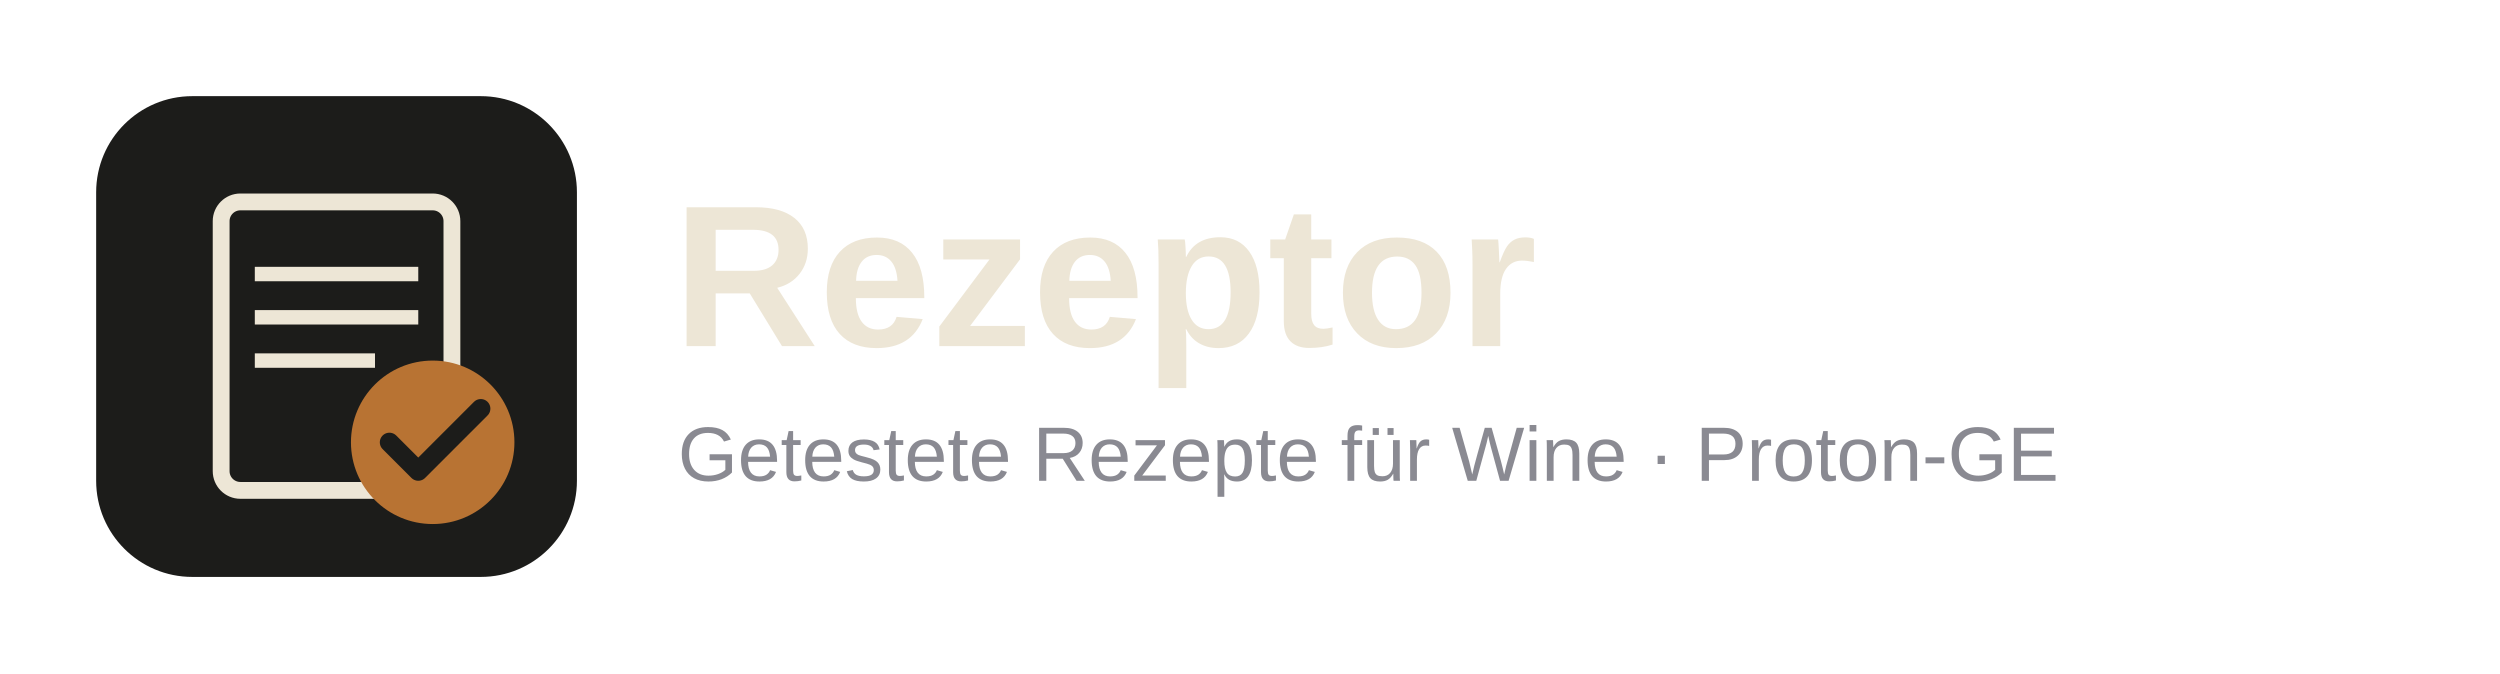
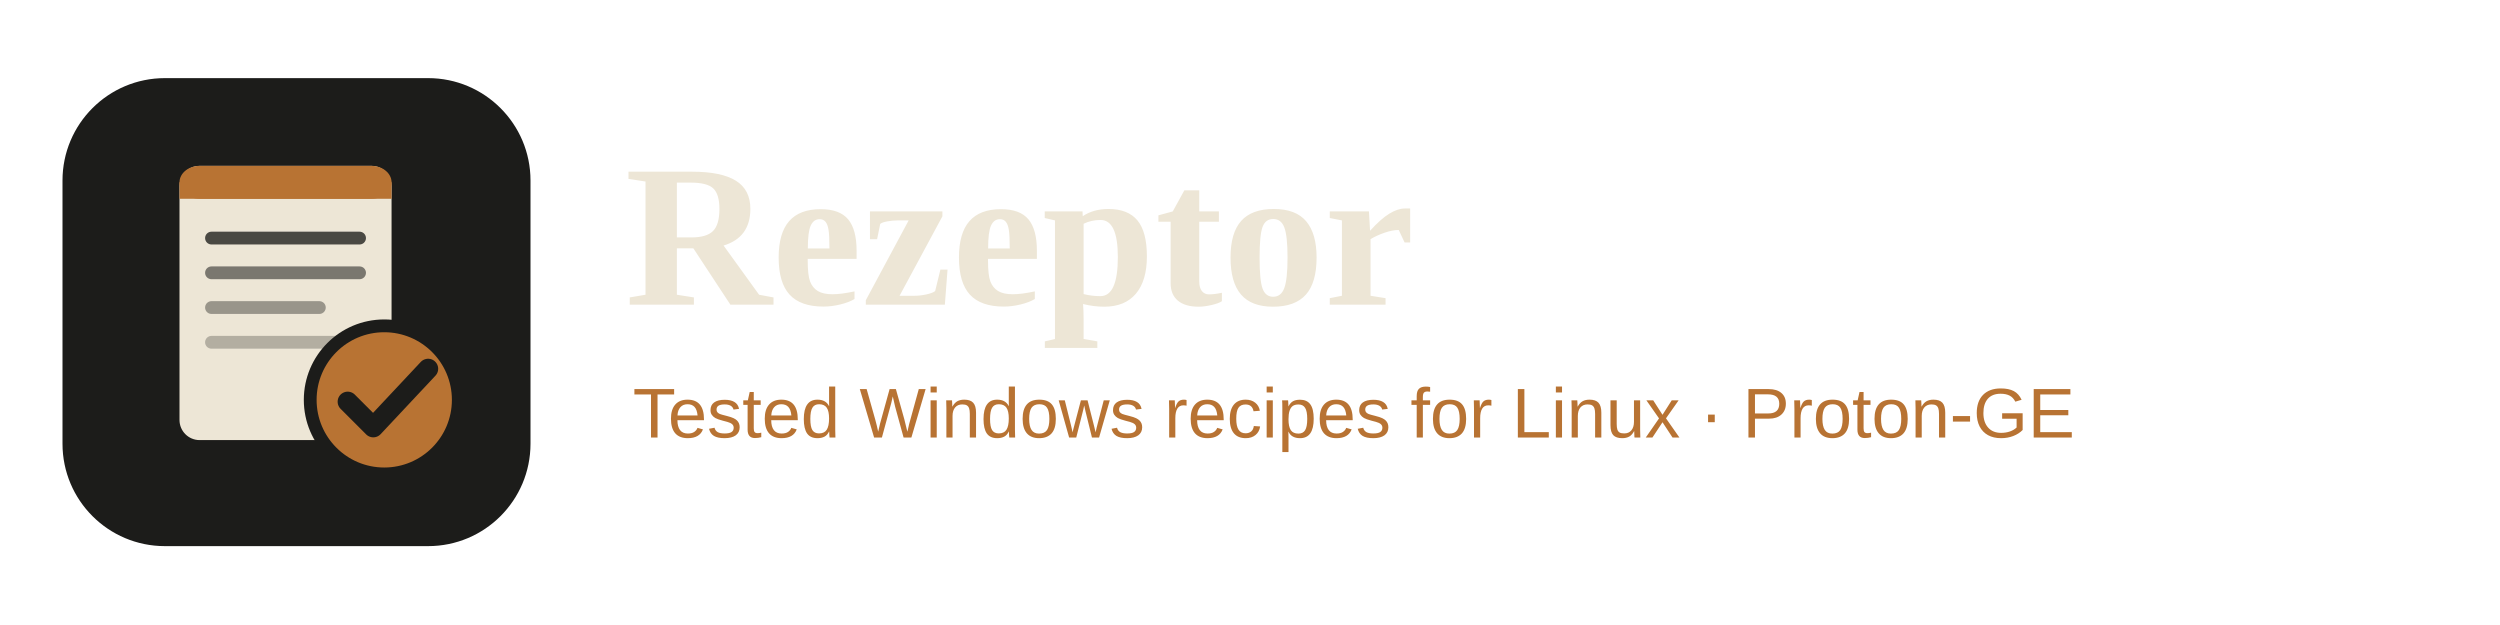
- <svg xmlns="http://www.w3.org/2000/svg" width="520" height="140" viewBox="0 0 520 140">
-   <rect width="520" height="140" fill="none" />
-   <g transform="translate(20,20)">
-     <rect width="100" height="100" rx="20" fill="#1C1C1A" />
-     <rect x="26" y="22" width="48" height="60" rx="4" fill="none" stroke="#EDE6D6" stroke-width="3.5" />
-     <line x1="33" y1="37" x2="67" y2="37" stroke="#EDE6D6" stroke-width="3" />
-     <line x1="33" y1="46" x2="67" y2="46" stroke="#EDE6D6" stroke-width="3" />
-     <line x1="33" y1="55" x2="58" y2="55" stroke="#EDE6D6" stroke-width="3" />
-     <circle cx="70" cy="72" r="17" fill="#B87333" />
-     <path d="M61 72 L67 78 L80 65" fill="none" stroke="#1C1C1A" stroke-width="4" stroke-linecap="round" stroke-linejoin="round" />
+ <svg xmlns="http://www.w3.org/2000/svg" width="640" height="160" viewBox="0 0 640 160" role="img" aria-label="Rezeptor">
+   <rect width="640" height="160" fill="none" />
+   <g transform="translate(16,20) scale(0.234)">
+     <rect width="512" height="512" rx="112" fill="#1C1C1A" />
+     <rect x="128" y="96" width="232" height="300" rx="22" fill="#EDE6D6" />
+     <rect x="128" y="96" width="232" height="36" rx="22" fill="#B87333" />
+     <rect x="128" y="114" width="232" height="18" fill="#B87333" />
+     <rect x="156" y="168" width="176" height="14" rx="7" fill="#1C1C1A" opacity="0.78" />
+     <rect x="156" y="206" width="176" height="14" rx="7" fill="#1C1C1A" opacity="0.55" />
+     <rect x="156" y="244" width="132" height="14" rx="7" fill="#1C1C1A" opacity="0.40" />
+     <rect x="156" y="282" width="156" height="14" rx="7" fill="#1C1C1A" opacity="0.28" />
+     <circle cx="352" cy="352" r="88" fill="#1C1C1A" />
+     <circle cx="352" cy="352" r="74" fill="#B87333" />
+     <path d="M312 354 L340 382 L400 318" fill="none" stroke="#1C1C1A" stroke-width="22" stroke-linecap="round" stroke-linejoin="round" />
  </g>
-   <text x="140" y="72" font-family="Arial, sans-serif" font-size="42" font-weight="600" fill="#EDE6D6">Rezeptor</text>
-   <text x="141" y="100" font-family="Arial, sans-serif" font-size="16" fill="#8a8a92">Getestete Rezepte für Wine · Proton-GE</text>
+   <text x="160" y="78" font-family="Georgia, 'Times New Roman', serif" font-size="52" font-weight="600" fill="#EDE6D6">Rezeptor</text>
+   <text x="162" y="112" font-family="Arial, Helvetica, sans-serif" font-size="18" fill="#B87333">Tested Windows recipes for Linux · Proton-GE</text>
</svg>
